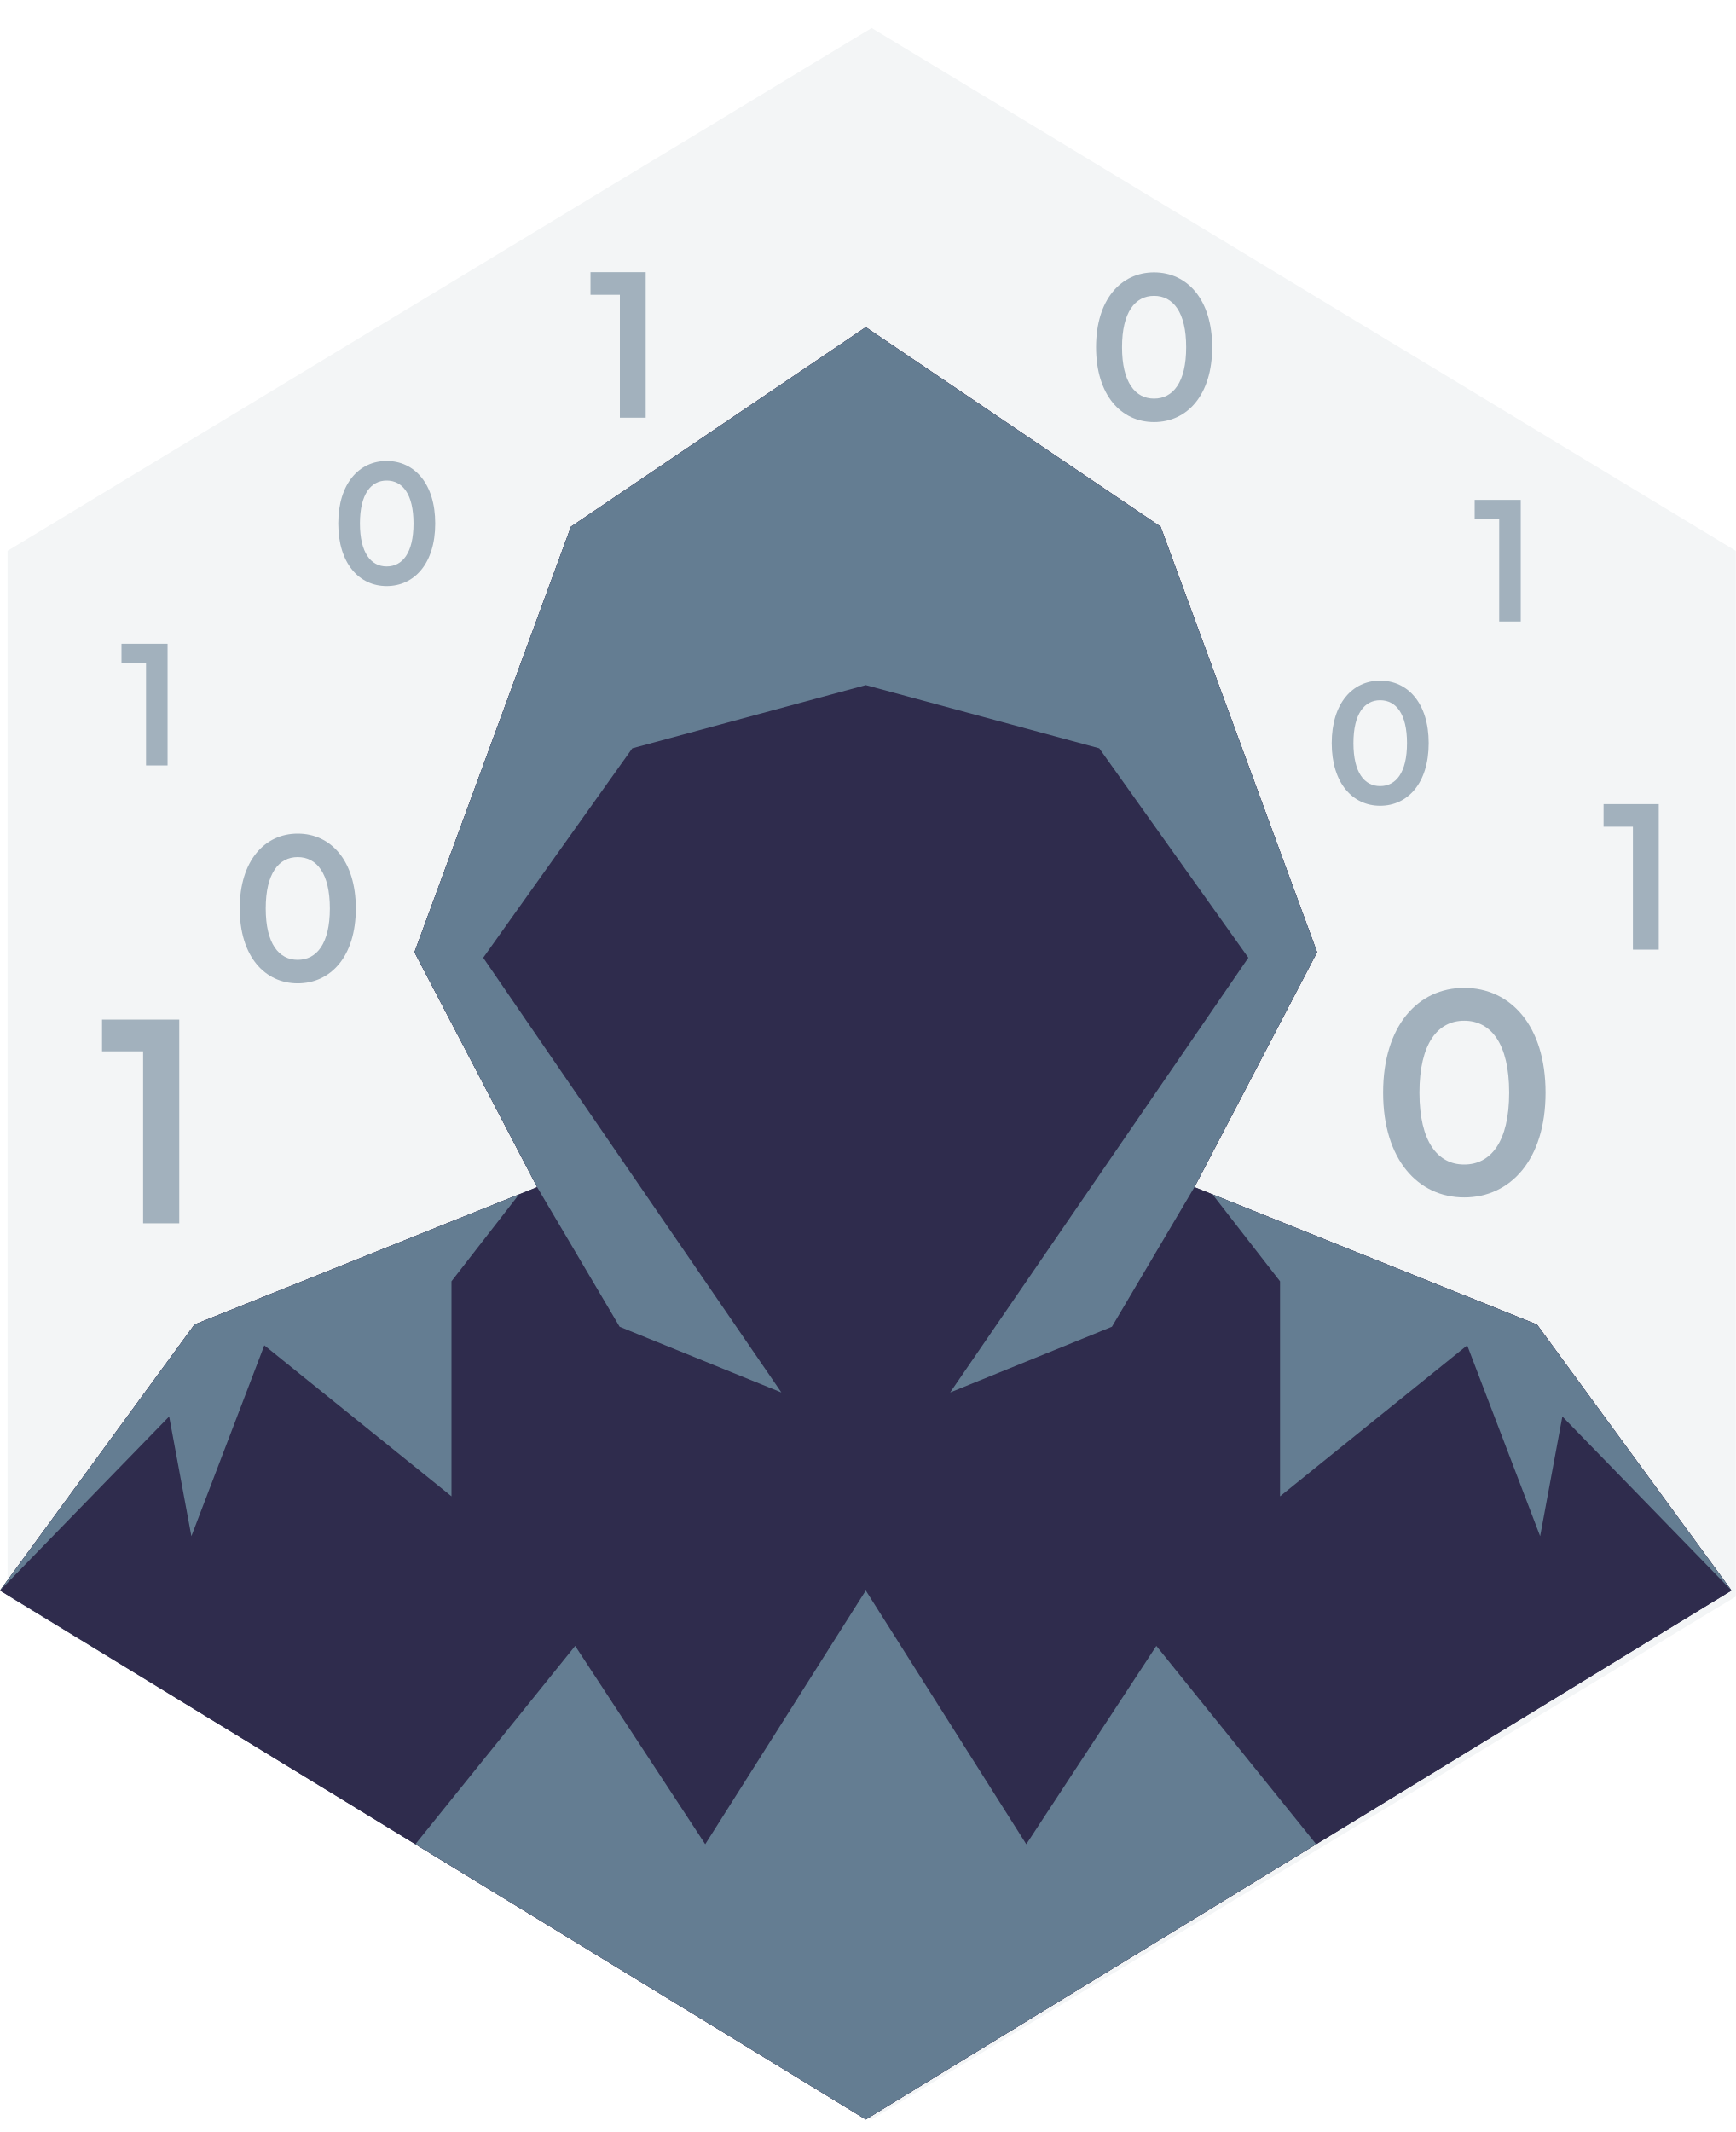
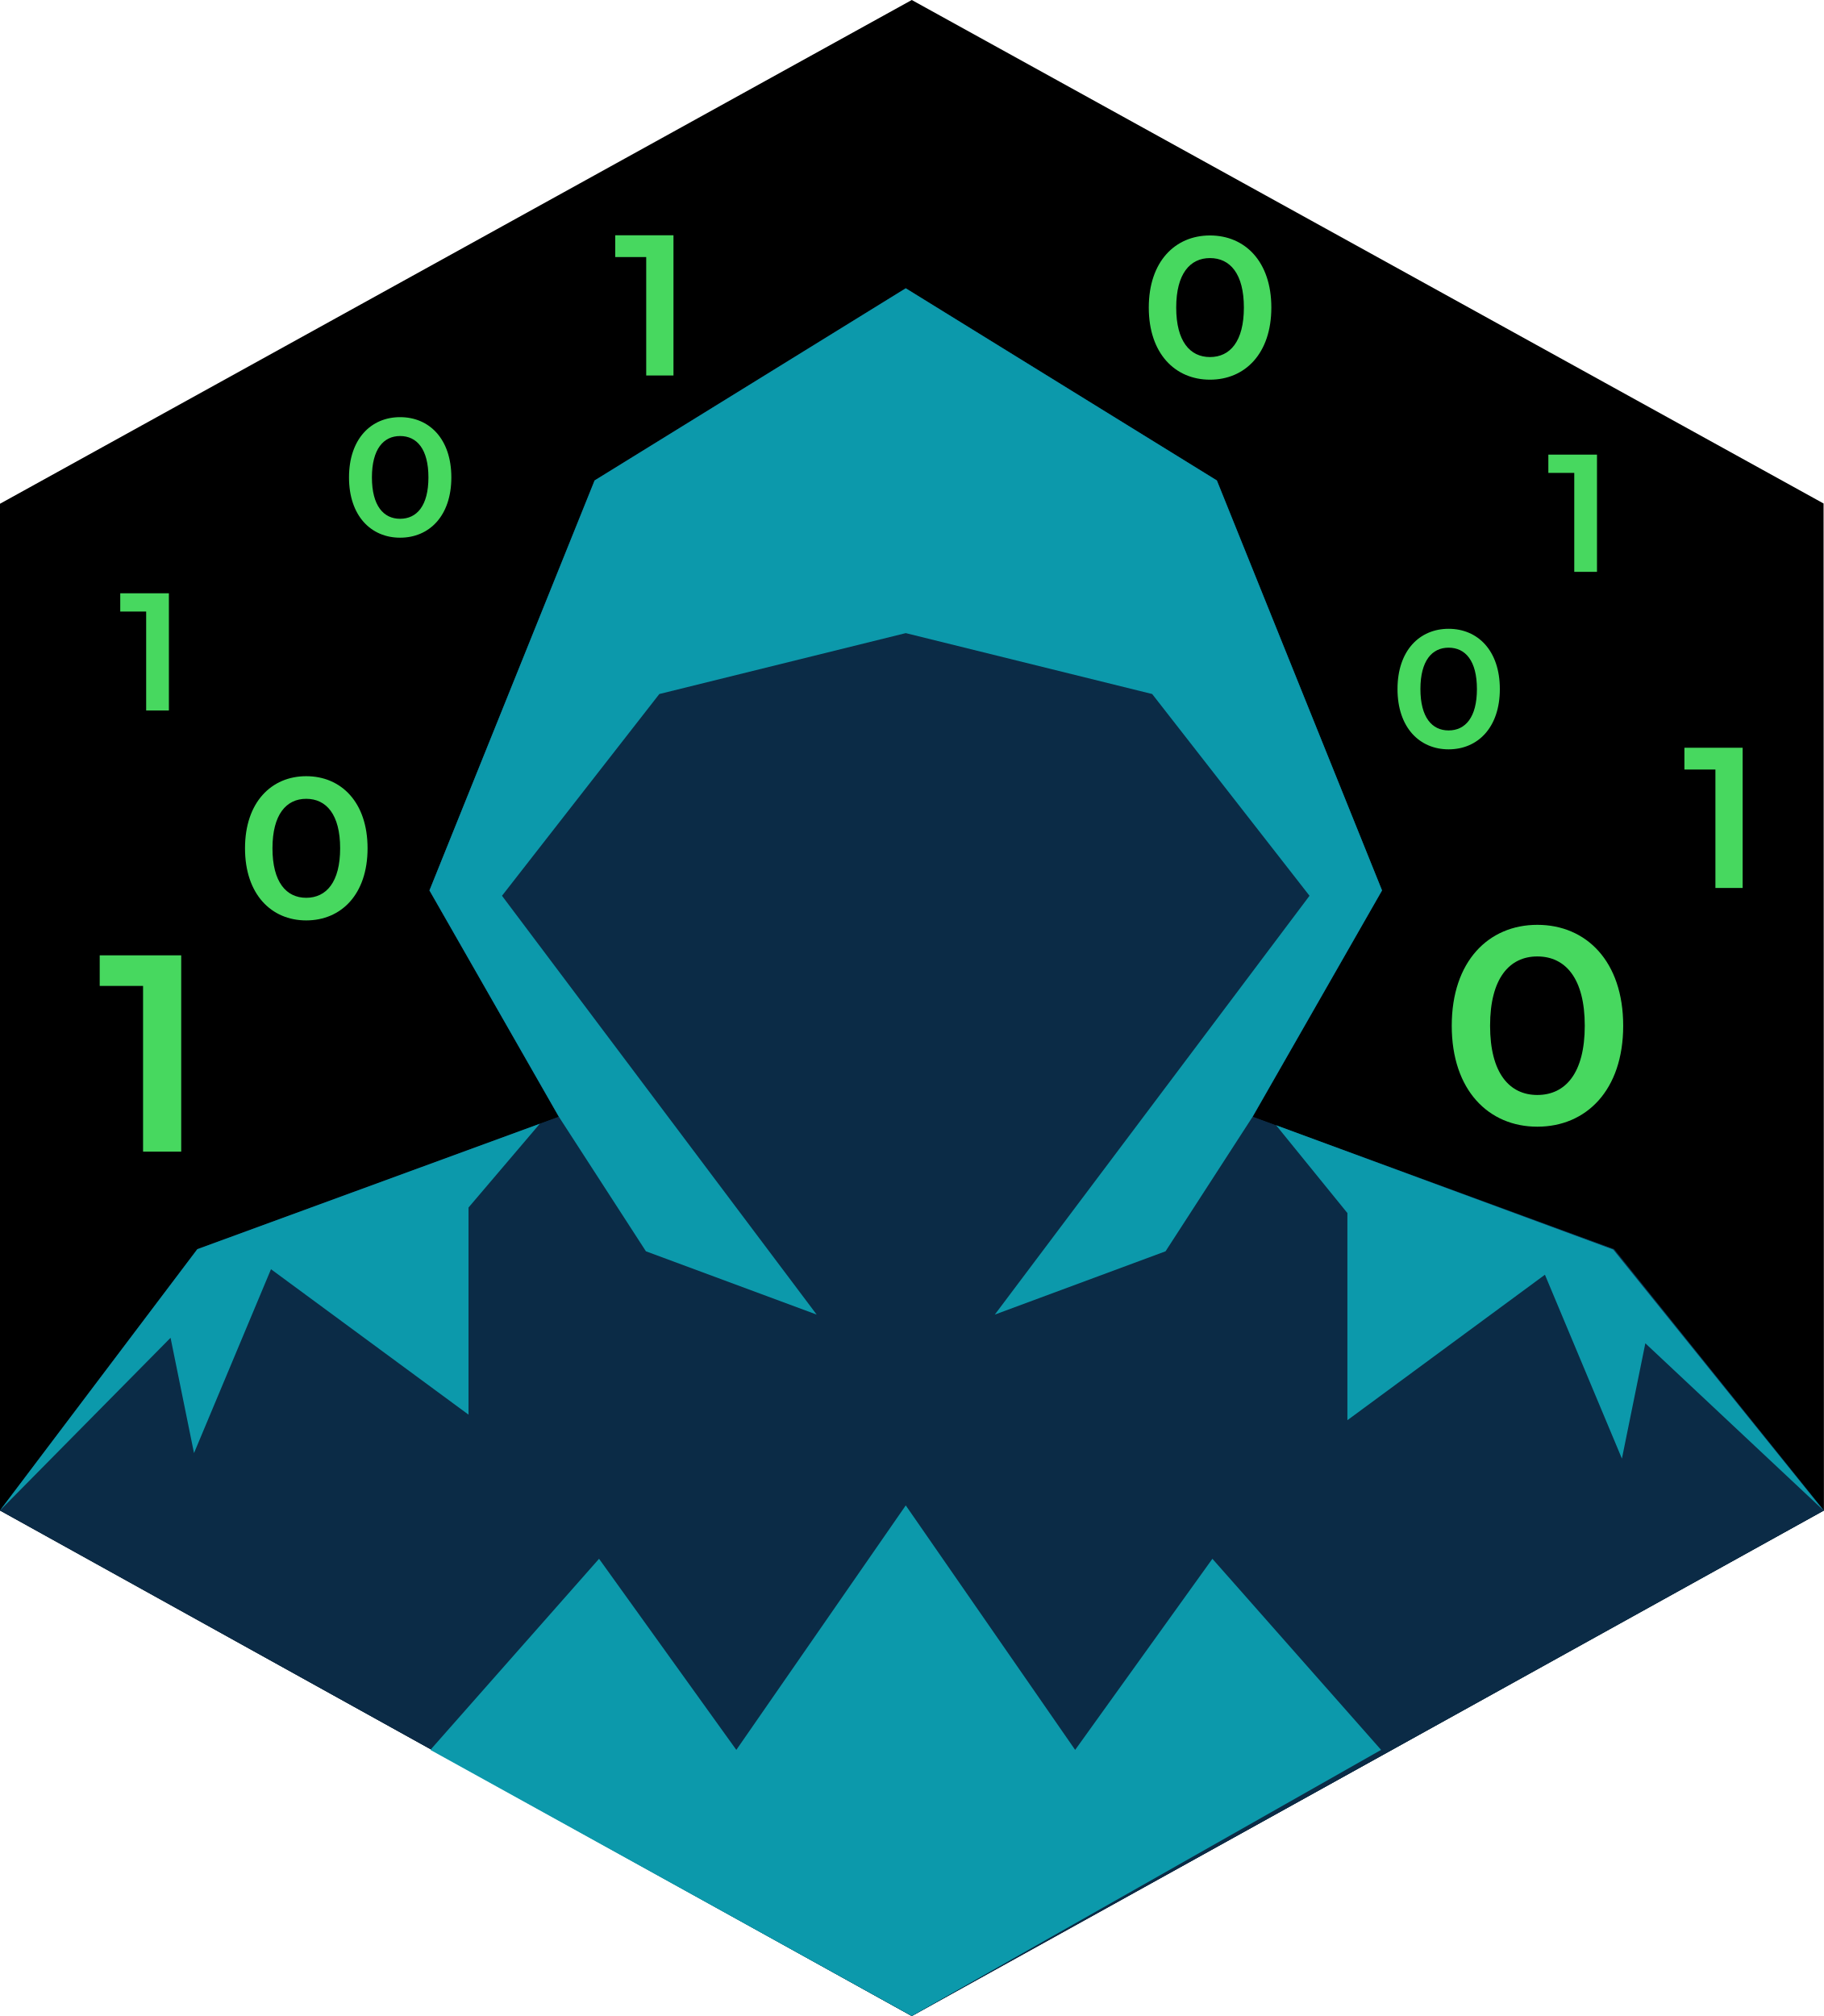
- <svg xmlns="http://www.w3.org/2000/svg" width="57" height="70" viewBox="0 0 57 70" fill="none">
-   <path d="M57 52.42V18.086L28.624 0.919L0.248 18.086V52.42L28.624 69.588" fill="#F3F5F6" />
-   <path d="M28.431 10.743L38.112 17.292L43.251 31.263L39.223 38.977L50.472 43.488L56.861 52.22L28.431 69.588L0 52.22L6.388 43.488L17.639 38.977L13.611 31.263L18.75 17.292" fill="#2F2C4D" />
-   <path d="M28.431 10.743L38.112 17.292L43.251 31.263L39.223 38.977L50.472 43.488L56.861 52.22L28.431 69.588L0 52.22L6.388 43.488L17.639 38.977L13.611 31.263L18.75 17.292" fill="#2F2C4D" />
-   <path d="M39.816 39.214L42.035 42.069V49.128L48.181 44.171L50.576 50.438L51.306 46.508L56.861 52.22L50.472 43.489" fill="#647D92" />
-   <path d="M17.045 39.214L14.826 42.069V49.128L8.68 44.171L6.285 50.438L5.555 46.508L0 52.22L6.388 43.489" fill="#647D92" />
-   <path d="M13.64 60.552L18.888 54.04L23.159 60.552L28.431 52.22L33.702 60.552L37.973 54.04L43.222 60.552L28.431 69.588" fill="#647D92" />
-   <path d="M28.431 22.495L36.098 24.569L40.994 31.445L31.202 45.718L36.514 43.561L39.223 38.977L43.251 31.263L38.112 17.292L28.431 10.743L18.75 17.292L13.611 31.263L17.639 38.977L20.347 43.561L25.659 45.718L15.868 31.445L20.764 24.569" fill="#647D92" />
-   <path d="M3.99 21.137V21.76H4.796V25.131H5.503V21.137H3.99Z" fill="#A2B1BD" />
-   <path d="M48.426 16.412V17.035H49.232V20.406H49.939V16.412H48.426Z" fill="#A2B1BD" />
-   <path d="M12.697 19.242C13.606 19.242 14.292 18.5 14.292 17.188C14.292 15.876 13.606 15.135 12.697 15.135C11.794 15.135 11.108 15.876 11.108 17.188C11.108 18.5 11.794 19.242 12.697 19.242ZM12.697 18.598C12.181 18.598 11.82 18.152 11.82 17.188C11.82 16.223 12.181 15.778 12.697 15.778C13.219 15.778 13.579 16.223 13.579 17.188C13.579 18.152 13.219 18.598 12.697 18.598Z" fill="#A2B1BD" />
-   <path d="M45.321 26.455C46.23 26.455 46.916 25.712 46.916 24.4C46.916 23.088 46.23 22.348 45.321 22.348C44.418 22.348 43.732 23.088 43.732 24.4C43.732 25.712 44.418 26.455 45.321 26.455ZM45.321 25.81C44.805 25.81 44.445 25.365 44.445 24.4C44.445 23.436 44.805 22.991 45.321 22.991C45.843 22.991 46.204 23.436 46.204 24.4C46.204 25.365 45.843 25.81 45.321 25.81Z" fill="#A2B1BD" />
-   <path d="M52.659 26.401V27.143H53.623V31.179H54.471V26.401H52.659Z" fill="#A2B1BD" />
-   <path d="M19.391 8.936V9.679H20.356V13.715H21.204V8.936H19.391Z" fill="#A2B1BD" />
-   <path d="M9.776 32.285C10.864 32.285 11.685 31.398 11.685 29.827C11.685 28.257 10.864 27.37 9.776 27.37C8.693 27.37 7.872 28.257 7.872 29.827C7.872 31.398 8.693 32.285 9.776 32.285ZM9.776 31.514C9.157 31.514 8.726 30.981 8.726 29.827C8.726 28.674 9.157 28.141 9.776 28.141C10.401 28.141 10.832 28.674 10.832 29.827C10.832 30.981 10.401 31.514 9.776 31.514Z" fill="#A2B1BD" />
-   <path d="M37.897 13.858C38.985 13.858 39.806 12.971 39.806 11.399C39.806 9.83 38.985 8.943 37.897 8.943C36.814 8.943 35.993 9.83 35.993 11.399C35.993 12.971 36.814 13.858 37.897 13.858ZM37.897 13.087C37.277 13.087 36.846 12.554 36.846 11.399C36.846 10.247 37.277 9.714 37.897 9.714C38.522 9.714 38.952 10.247 38.952 11.399C38.952 12.554 38.522 13.087 37.897 13.087Z" fill="#A2B1BD" />
-   <path d="M3.351 33.475V34.517H4.7V40.165H5.887V33.475H3.351Z" fill="#A2B1BD" />
-   <path d="M48.082 39.315C49.605 39.315 50.754 38.072 50.754 35.874C50.754 33.677 49.605 32.435 48.082 32.435C46.567 32.435 45.42 33.677 45.42 35.874C45.42 38.072 46.567 39.315 48.082 39.315ZM48.082 38.234C47.215 38.234 46.613 37.489 46.613 35.874C46.613 34.26 47.215 33.513 48.082 33.513C48.957 33.513 49.559 34.26 49.559 35.874C49.559 37.489 48.957 38.234 48.082 38.234Z" fill="#A2B1BD" />
+ <svg xmlns="http://www.w3.org/2000/svg" width="57" height="63" viewBox="0 0 57 63" fill="none">
+   <path d="M57 47.202L56.989 15.734L28.494 0L0 15.742V47.202L28.494 63" fill="black" />
+   <path d="M28.306 9.009L38.029 15.014L43.19 27.826L39.145 34.9L50.444 39.037L57 47.202L28.495 63L0 47.202L6.167 39.037L17.466 34.9L13.421 27.826L18.582 15.014" fill="#0B2B46" />
+   <path d="M28.306 9.009L38.029 15.014L43.19 27.826L39.145 34.9L50.444 39.037L57 47.202L28.495 63L0 47.202L6.167 39.037L17.466 34.9L13.421 27.826L18.582 15.014" fill="#0B2B46" />
+   <path d="M39.879 35.163L42.108 37.908V44.381L48.281 39.835L50.687 45.582L51.419 41.978L56.989 47.202L50.418 39.049" fill="#0C99AB" />
+   <path d="M16.87 35.117L14.642 37.735V44.208L8.469 39.663L6.063 45.409L5.33 41.806L0 47.202L6.167 39.037" fill="#0C99AB" />
+   <path d="M13.45 54.684L18.721 48.712L23.011 54.684L28.306 47.044L33.6 54.684L37.889 48.712L43.161 54.684L28.494 63" fill="#0C99AB" />
+   <path d="M28.306 19.785L36.007 21.688L40.924 27.993L31.089 41.081L36.425 39.103L39.145 34.9L43.191 27.826L38.029 15.014L28.306 9.009L18.582 15.014L13.421 27.826L17.466 34.9L20.186 39.103L25.522 41.081L15.688 27.993L20.605 21.688" fill="#0C99AB" />
+   <path d="M3.758 18.54V19.111H4.568V22.203H5.278V18.54H3.758Z" fill="#47D85F" />
+   <path d="M48.388 14.207V14.778H49.198V17.87H49.908V14.207H48.388Z" fill="#47D85F" />
+   <path d="M12.503 16.803C13.416 16.803 14.105 16.122 14.105 14.919C14.105 13.716 13.416 13.036 12.503 13.036C11.596 13.036 10.907 13.716 10.907 14.919C10.907 16.122 11.596 16.803 12.503 16.803ZM12.503 16.212C11.985 16.212 11.623 15.803 11.623 14.919C11.623 14.034 11.985 13.626 12.503 13.626C13.028 13.626 13.389 14.034 13.389 14.919C13.389 15.803 13.028 16.212 12.503 16.212Z" fill="#47D85F" />
+   <path d="M45.27 23.417C46.183 23.417 46.872 22.736 46.872 21.533C46.872 20.33 46.183 19.65 45.27 19.65C44.363 19.65 43.674 20.33 43.674 21.533C43.674 22.736 44.363 23.417 45.27 23.417ZM45.27 22.826C44.751 22.826 44.39 22.417 44.39 21.533C44.39 20.648 44.751 20.24 45.27 20.24C45.795 20.24 46.156 20.648 46.156 21.533C46.156 22.417 45.795 22.826 45.27 22.826Z" fill="#47D85F" />
+   <path d="M52.64 23.367V24.048H53.609V27.749H54.46V23.367H52.64Z" fill="#47D85F" />
+   <path d="M19.227 7.352V8.033H20.195V11.734H21.047V7.352H19.227Z" fill="#47D85F" />
+   <path d="M9.569 28.763C10.662 28.763 11.487 27.95 11.487 26.509C11.487 25.07 10.662 24.256 9.569 24.256C8.482 24.256 7.657 25.07 7.657 26.509C7.657 27.95 8.482 28.763 9.569 28.763ZM9.569 28.056C8.947 28.056 8.515 27.567 8.515 26.509C8.515 25.452 8.947 24.963 9.569 24.963C10.197 24.963 10.63 25.452 10.63 26.509C10.63 27.567 10.197 28.056 9.569 28.056Z" fill="#47D85F" />
+   <path d="M37.813 11.865C38.906 11.865 39.731 11.052 39.731 9.611C39.731 8.171 38.906 7.358 37.813 7.358C36.726 7.358 35.901 8.171 35.901 9.611C35.901 11.052 36.726 11.865 37.813 11.865ZM37.813 11.158C37.191 11.158 36.758 10.669 36.758 9.611C36.758 8.554 37.191 8.065 37.813 8.065C38.441 8.065 38.873 8.554 38.873 9.611C38.873 10.669 38.441 11.158 37.813 11.158Z" fill="#47D85F" />
+   <path d="M3.116 29.854V30.81H4.471V35.989H5.663V29.854H3.116Z" fill="#47D85F" />
+   <path d="M48.043 35.209C49.572 35.209 50.727 34.07 50.727 32.054C50.727 30.04 49.572 28.901 48.043 28.901C46.521 28.901 45.369 30.04 45.369 32.054C45.369 34.07 46.521 35.209 48.043 35.209ZM48.043 34.218C47.172 34.218 46.567 33.535 46.567 32.054C46.567 30.574 47.172 29.889 48.043 29.889C48.922 29.889 49.526 30.574 49.526 32.054C49.526 33.535 48.922 34.218 48.043 34.218Z" fill="#47D85F" />
</svg>
